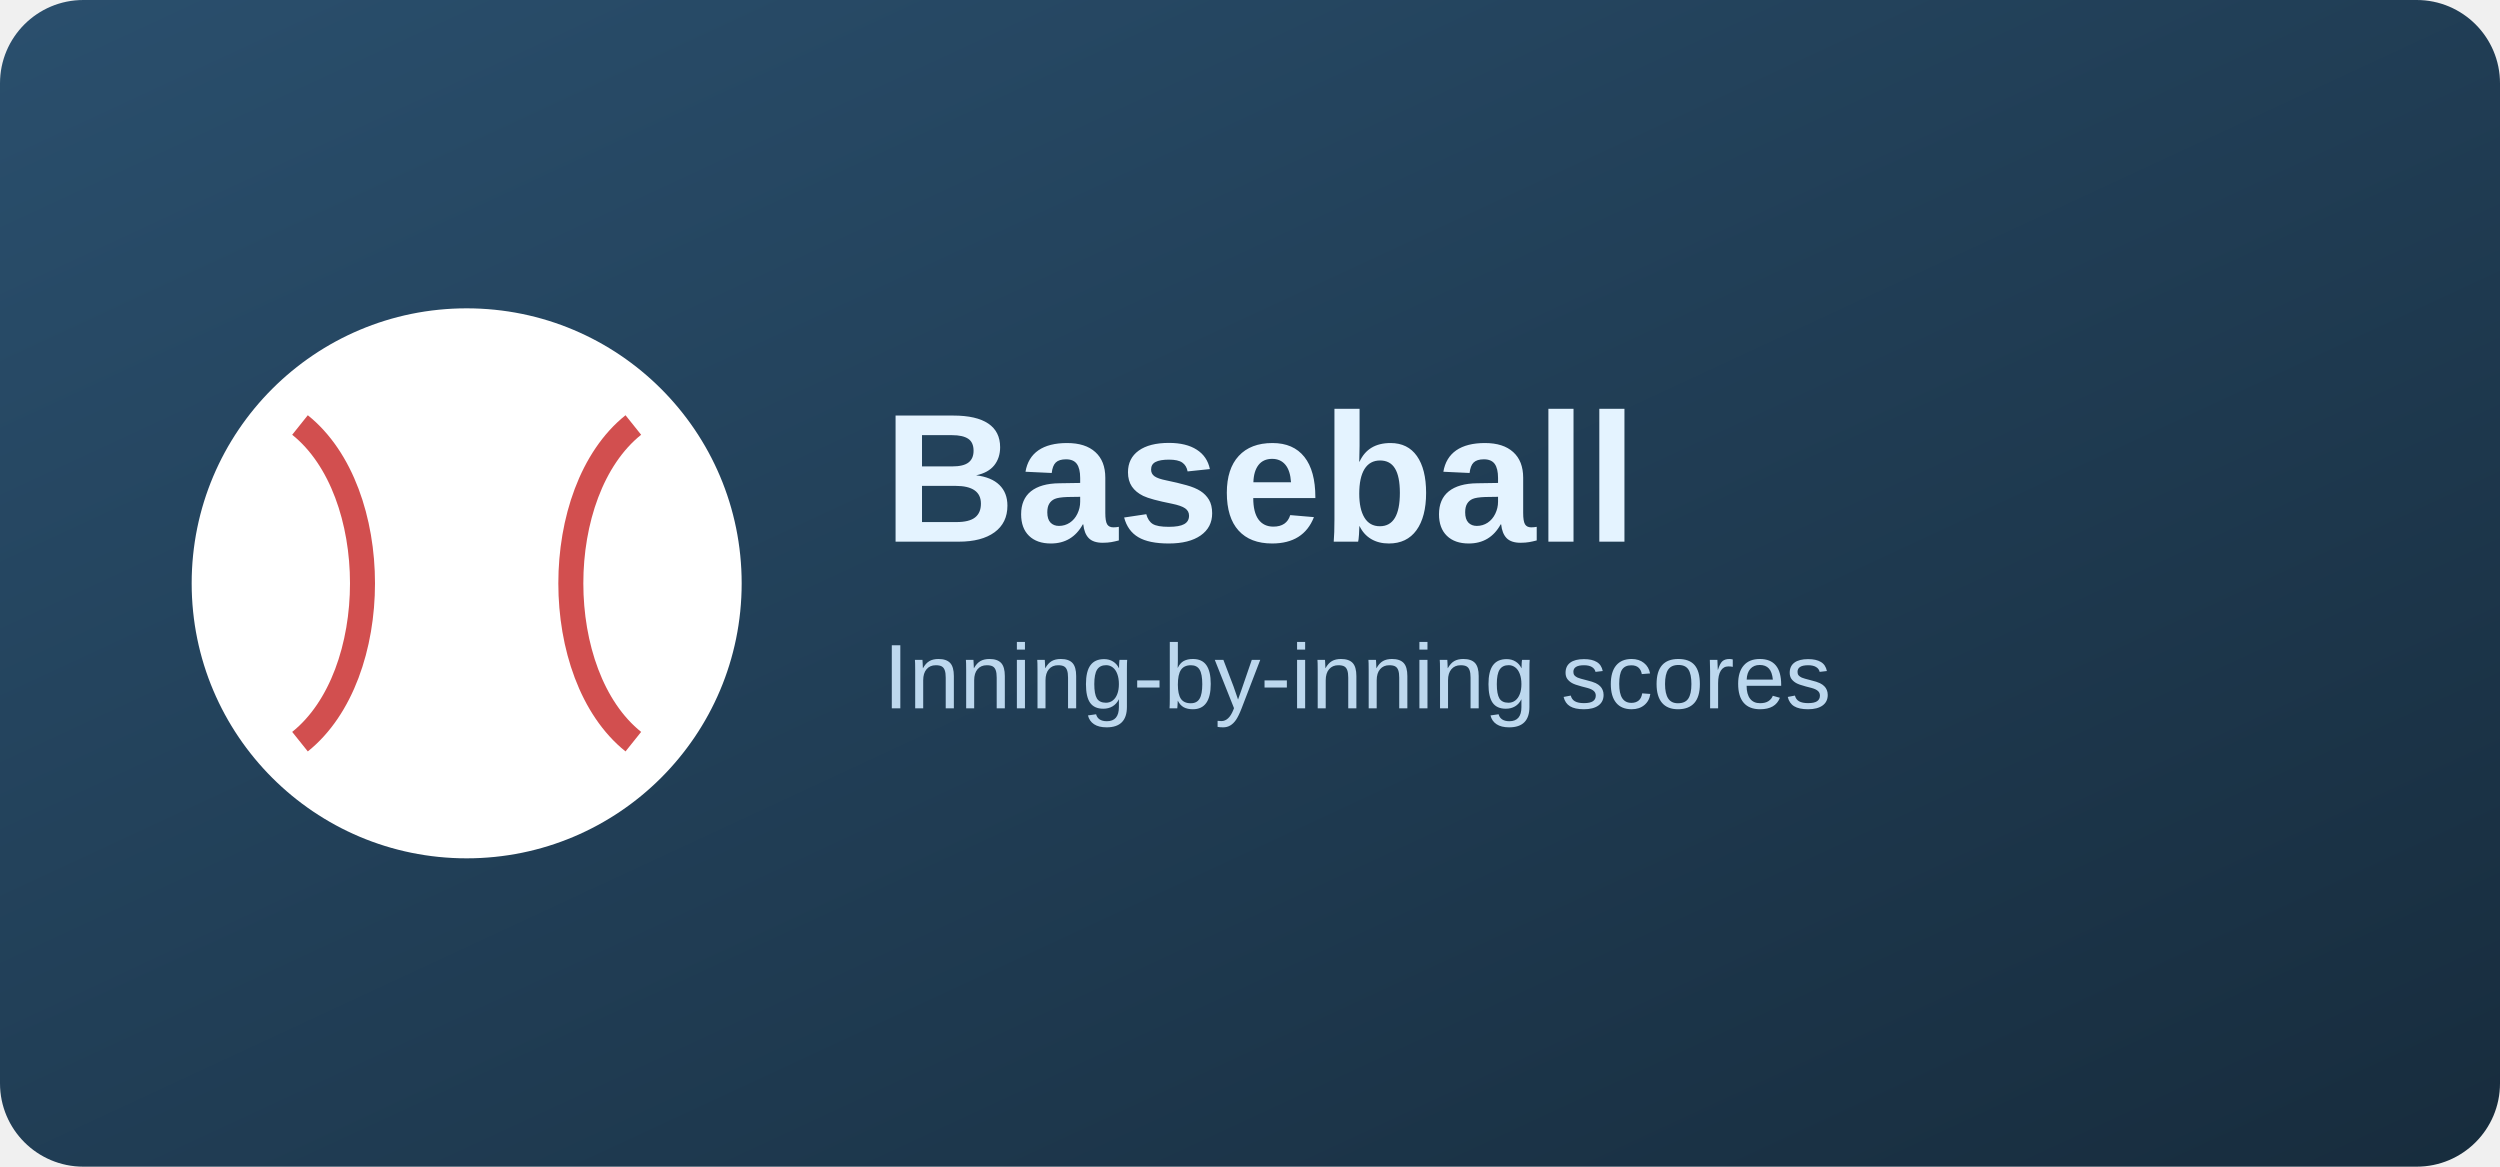
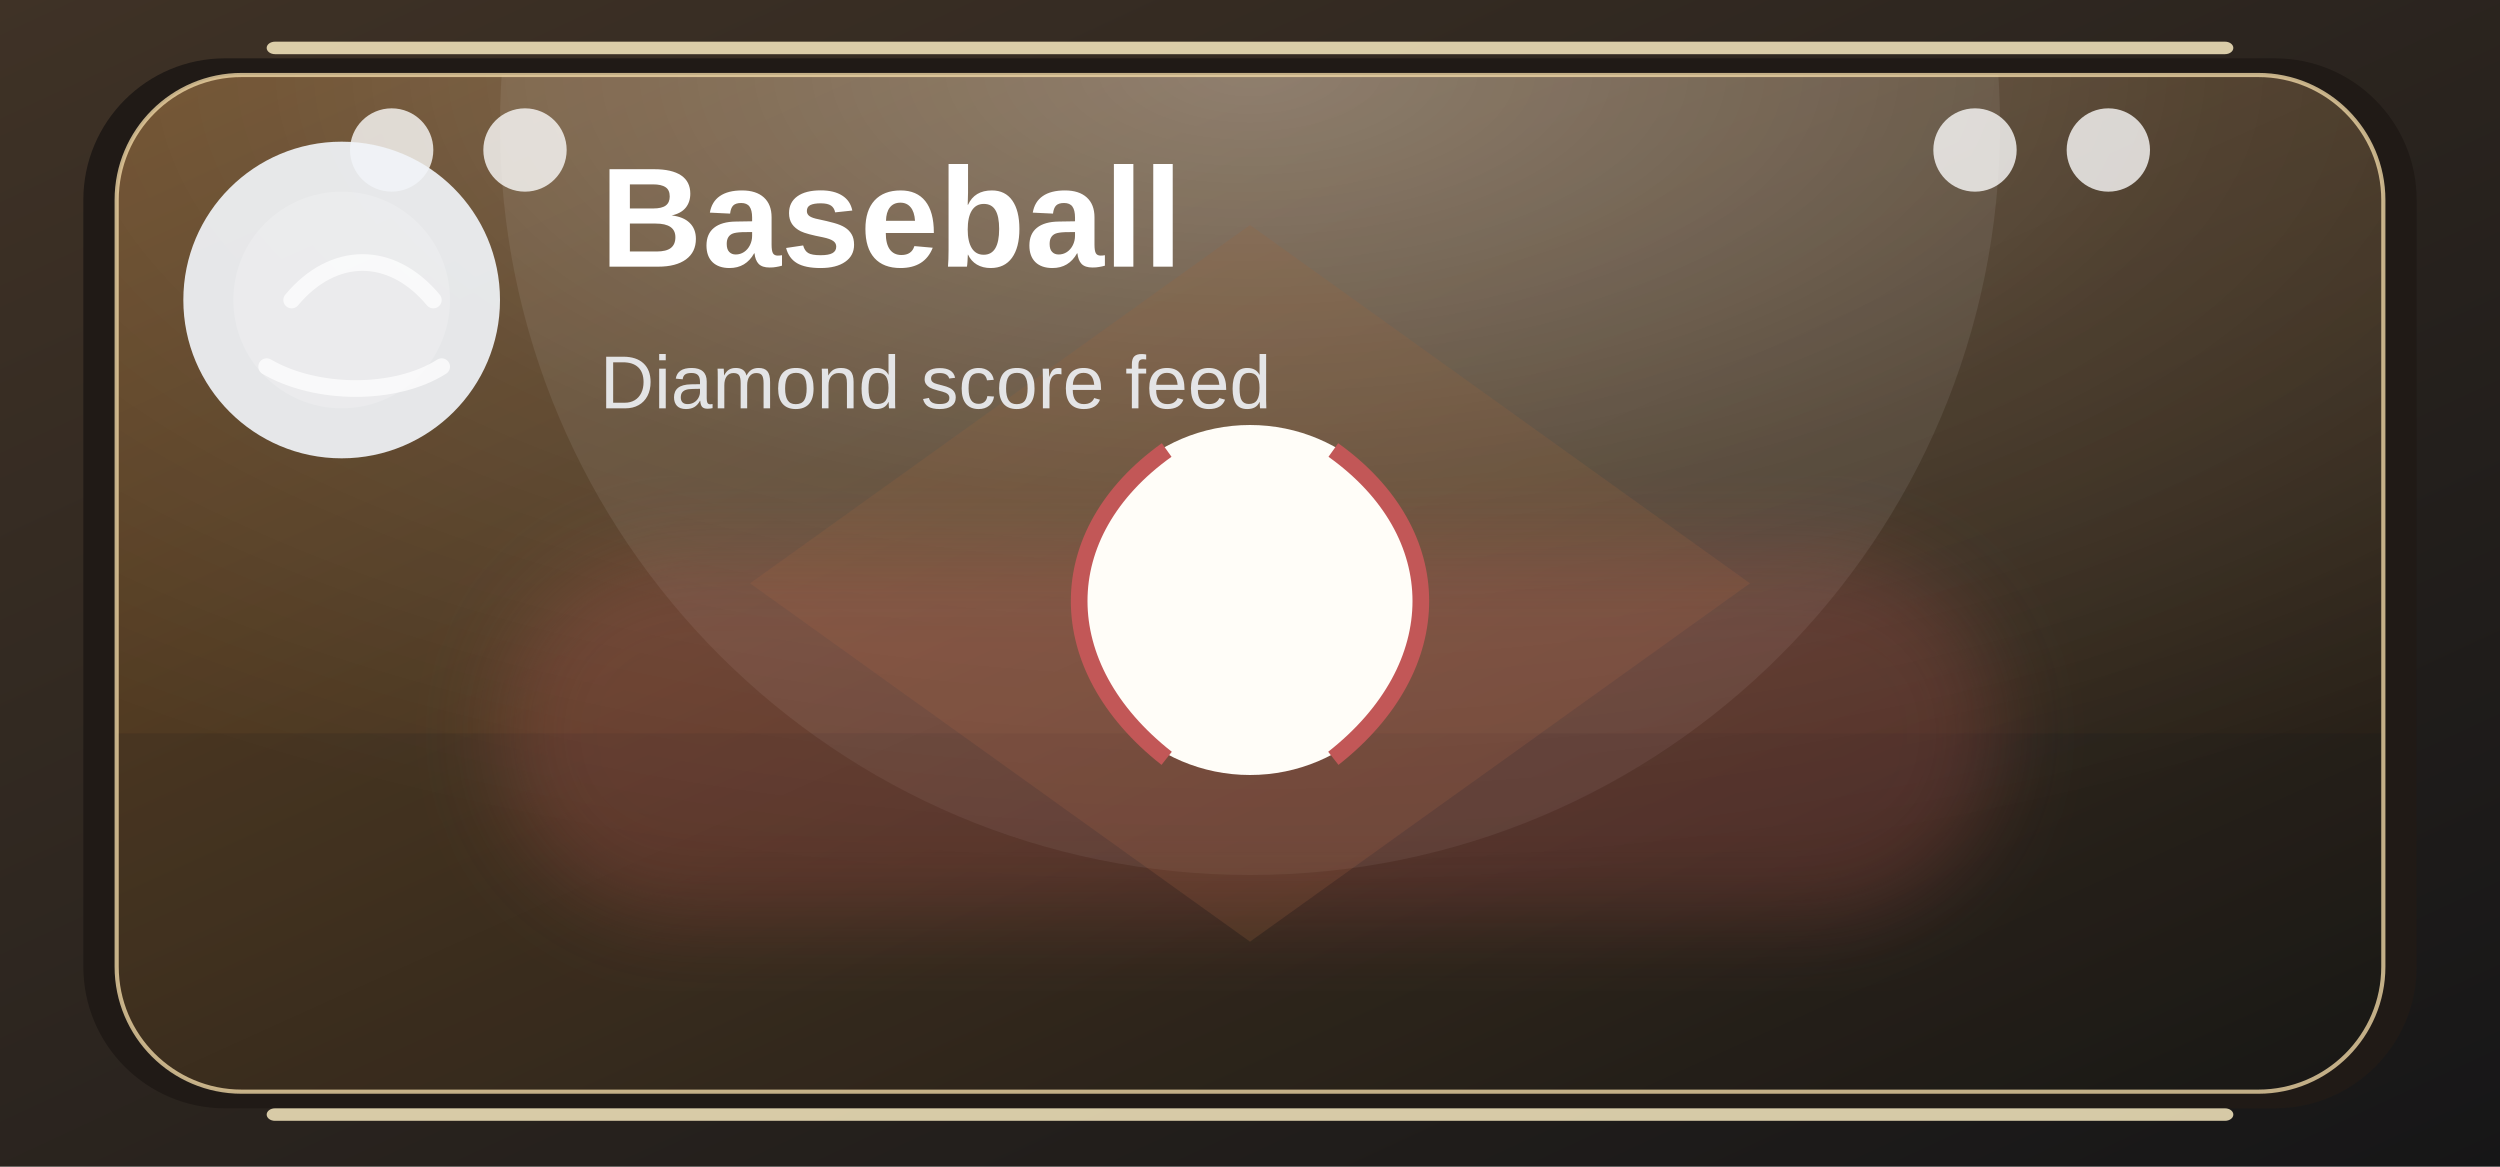
- <svg xmlns="http://www.w3.org/2000/svg" viewBox="0 0 600 280">
+ <svg xmlns="http://www.w3.org/2000/svg" viewBox="0 0 600 280" fill="none">
  <defs>
-     <linearGradient id="g" x1="0" y1="0" x2="1" y2="1">
-       <stop offset="0%" stop-color="#2a4f6d" />
-       <stop offset="100%" stop-color="#172c3d" />
+     <linearGradient id="baseball-bg" x1="0" y1="0" x2="1" y2="1">
+       <stop offset="0%" stop-color="#6b4b28" />
+       <stop offset="100%" stop-color="#1a1815" />
    </linearGradient>
+     <radialGradient id="baseball-light" cx="50%" cy="0%" r="80%">
+       <stop offset="0%" stop-color="#ffffff" stop-opacity="0.28" />
+       <stop offset="54%" stop-color="#ffffff" stop-opacity="0.08" />
+       <stop offset="100%" stop-color="#ffffff" stop-opacity="0" />
+     </radialGradient>
+     <linearGradient id="baseball-frame" x1="0" y1="0" x2="1" y2="1">
+       <stop offset="0%" stop-color="#3f3226" />
+       <stop offset="100%" stop-color="#161617" />
+     </linearGradient>
+     <clipPath id="baseball-clip">
+       <rect x="28" y="18" width="544" height="244" rx="30" />
+     </clipPath>
+     <filter id="baseball-glow" x="-20%" y="-20%" width="140%" height="140%">
+       <feGaussianBlur stdDeviation="10" />
+     </filter>
  </defs>
-   <rect width="600" height="280" rx="20" fill="url(#g)" />
-   <circle cx="112" cy="140" r="66" fill="#ffffff" />
-   <path d="M72 102c20 16 20 60 0 76" fill="none" stroke="#d24f4f" stroke-width="6" />
-   <path d="M152 102c-20 16-20 60 0 76" fill="none" stroke="#d24f4f" stroke-width="6" />
-   <text x="212" y="130" fill="#e4f3ff" font-size="44" font-family="Arial, sans-serif" font-weight="700">Baseball</text>
-   <text x="212" y="170" fill="#bdd8ee" font-size="22" font-family="Arial, sans-serif">Inning-by-inning scores</text>
+   <rect width="600" height="280" fill="url(#baseball-frame)" />
+   <rect x="20" y="14" width="560" height="252" rx="34" fill="#201a16" />
+   <g clip-path="url(#baseball-clip)">
+     <rect x="28" y="18" width="544" height="244" rx="30" fill="url(#baseball-bg)" />
+     <rect x="28" y="18" width="544" height="244" rx="30" fill="url(#baseball-light)" />
+     <circle cx="300" cy="30" r="180" fill="#ffffff" opacity="0.08" />
+     <rect x="28" y="176" width="544" height="86" fill="#0b1017" opacity="0.12" />
+     <path d="M300 54 L420 140 L300 226 L180 140 Z" fill="#9a623d" opacity="0.22" />
+     <circle cx="300" cy="140" r="24" fill="#9a623d" opacity="0.22" />
+     <g opacity="0.78">
+       <circle cx="94" cy="36" r="10" fill="#ffffff" />
+       <circle cx="126" cy="36" r="10" fill="#ffffff" />
+       <circle cx="474" cy="36" r="10" fill="#ffffff" />
+       <circle cx="506" cy="36" r="10" fill="#ffffff" />
+     </g>
+     <rect x="44" y="34" width="76" height="76" rx="38" fill="#f1f4f8" opacity="0.92" />
+     <circle cx="82" cy="72" r="26" fill="#ffffff" opacity="0.18" />
+     <path d="M70 72c10-12 24-12 34 0" stroke="#ffffff" stroke-width="4" stroke-linecap="round" opacity="0.72" />
+     <path d="M64 88c12 7 31 7 42 0" stroke="#ffffff" stroke-width="4" stroke-linecap="round" opacity="0.72" />
+     <text x="144" y="64" fill="#ffffff" font-family="Manrope, Arial, sans-serif" font-size="34" font-weight="800">Baseball</text>
+     <text x="144" y="98" fill="#f3f6fb" font-family="Manrope, Arial, sans-serif" font-size="18" opacity="0.88">Diamond score feed</text>
+     <g opacity="0.22" filter="url(#baseball-glow)">
+       <rect x="120" y="132" width="360" height="88" rx="44" fill="#d55f5f" />
+     </g>
+     <circle cx="300" cy="144" r="42" fill="#fffdf8" />
+     <path d="M280 108 C252 128, 252 160, 280 182" stroke="#c25757" stroke-width="4" />
+     <path d="M320 108 C348 128, 348 160, 320 182" stroke="#c25757" stroke-width="4" />
+   </g>
+   <rect x="28" y="18" width="544" height="244" rx="30" stroke="#f1d9a7" stroke-opacity="0.78" />
+   <rect x="64" y="10" width="472" height="3" rx="2" fill="#fff0c6" opacity="0.82" />
+   <rect x="64" y="266" width="472" height="3" rx="2" fill="#fff0c6" opacity="0.82" />
</svg>
